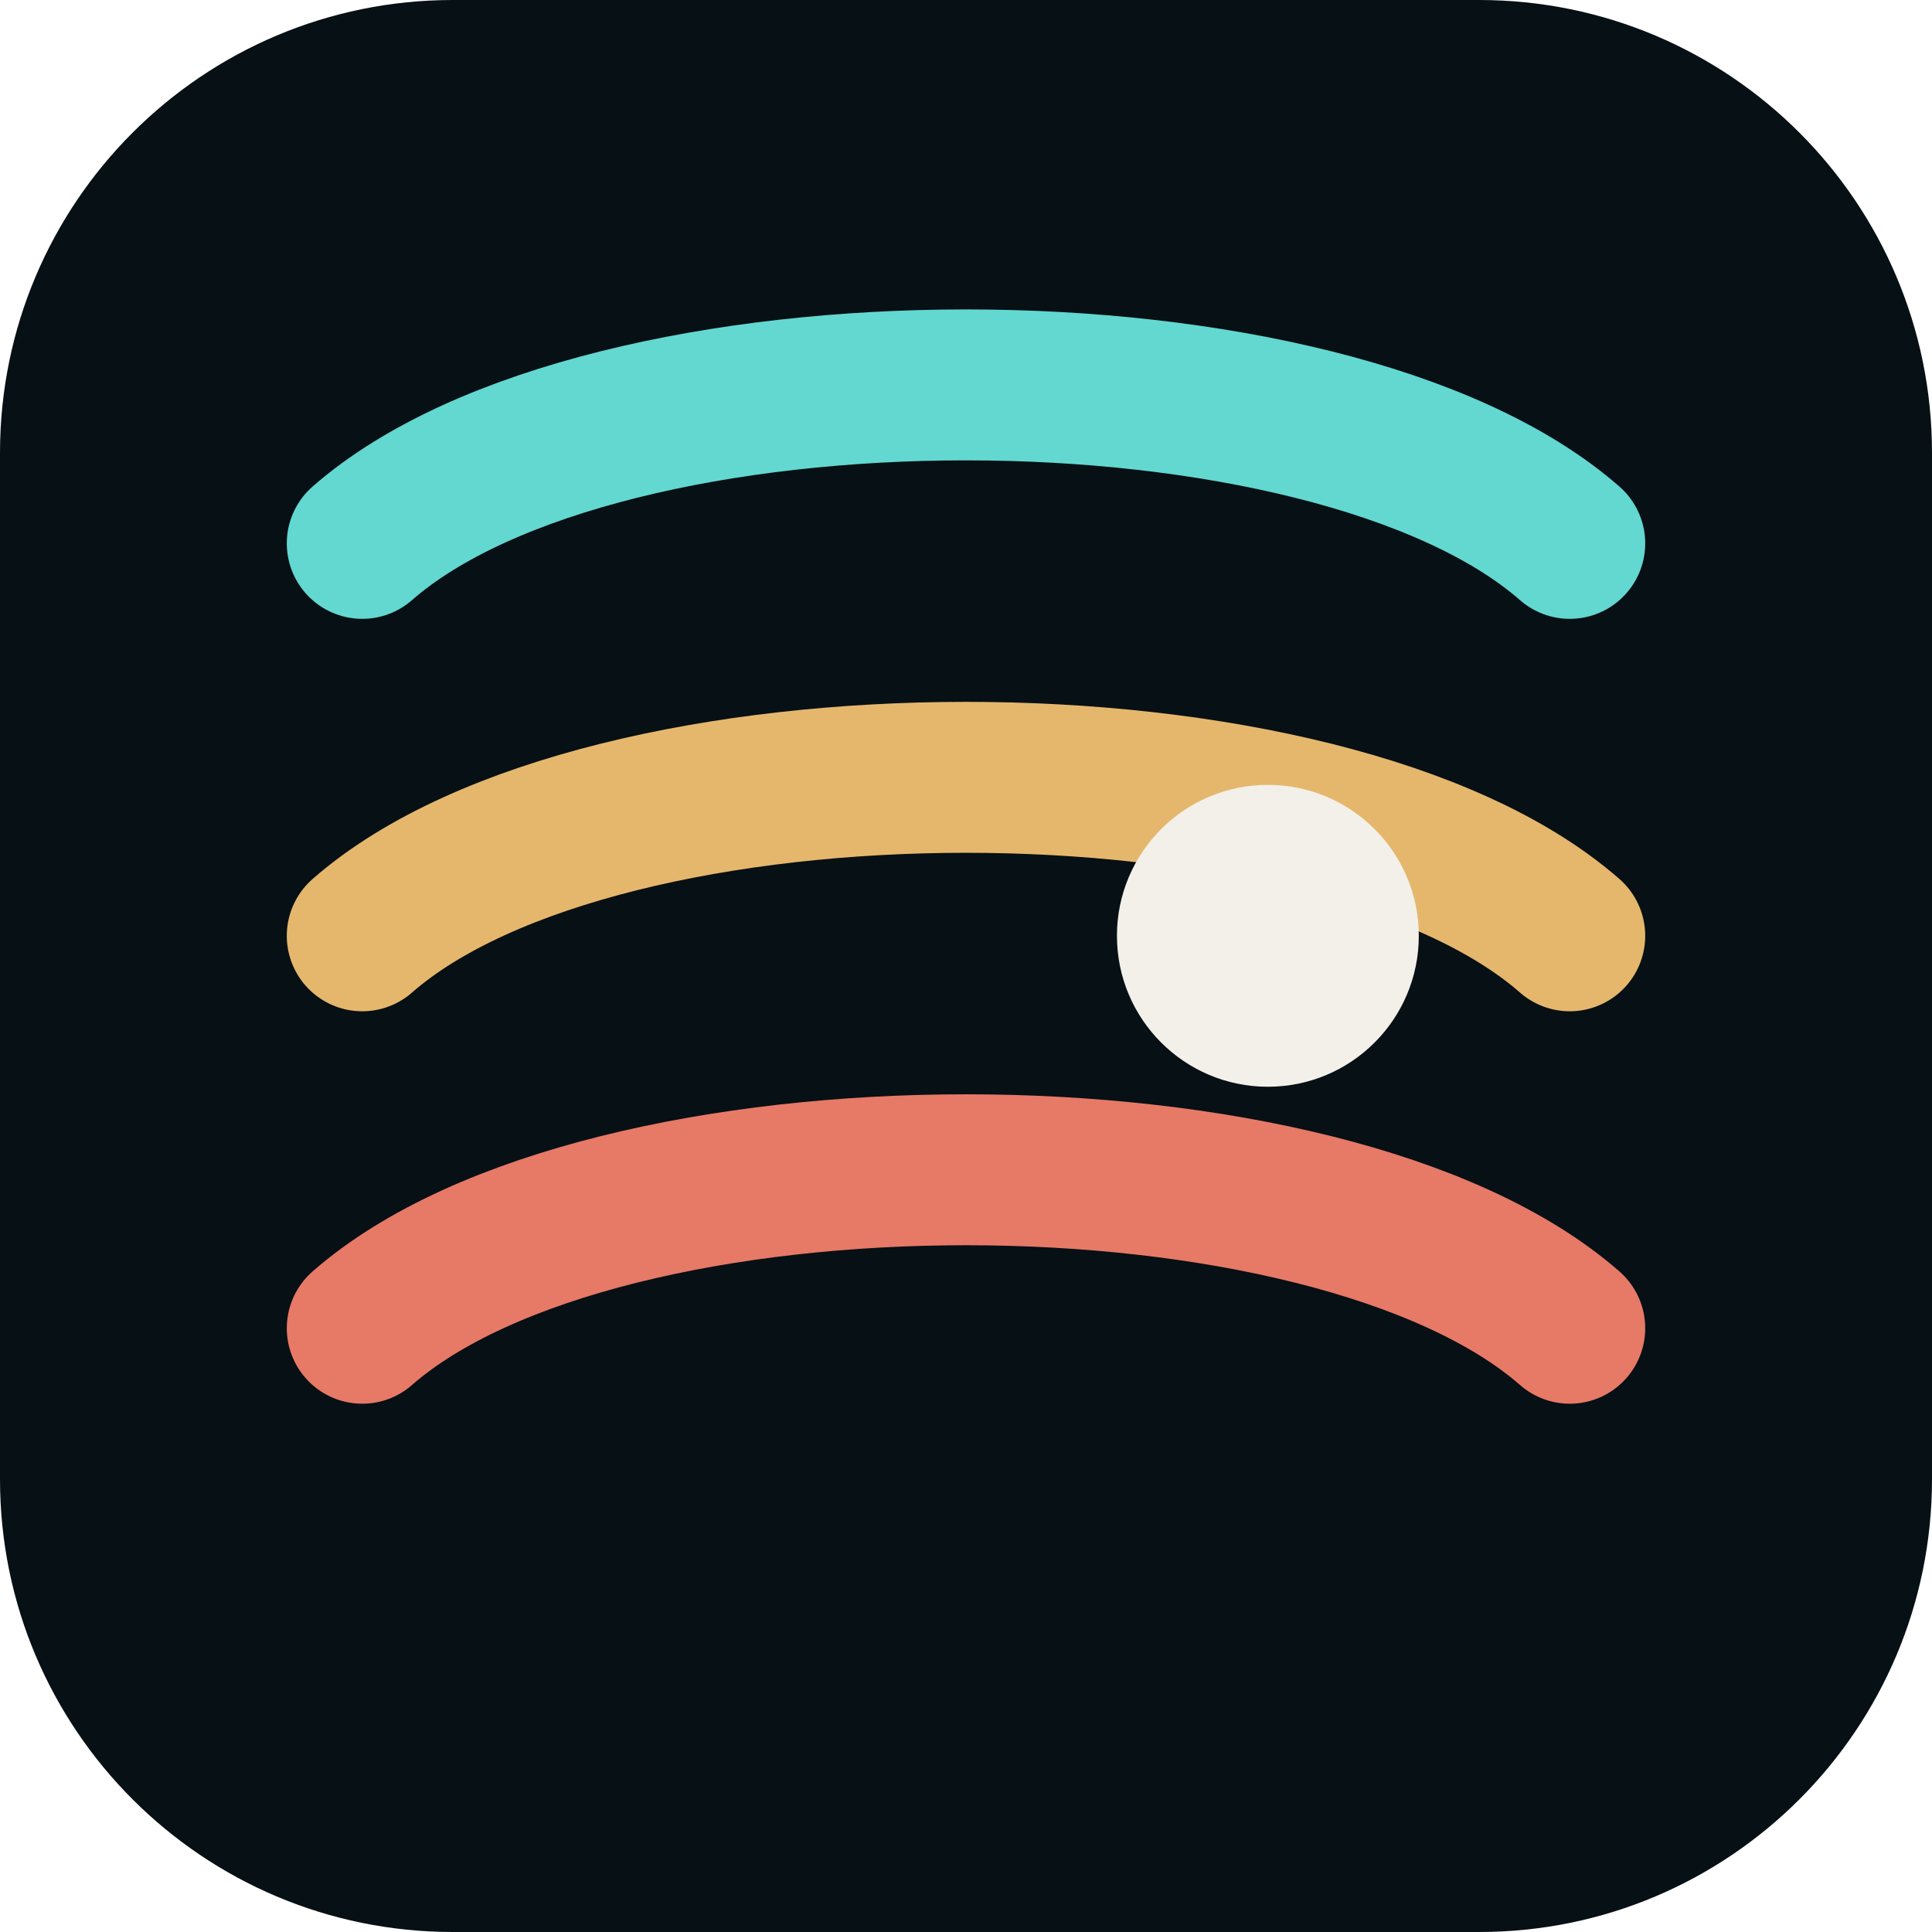
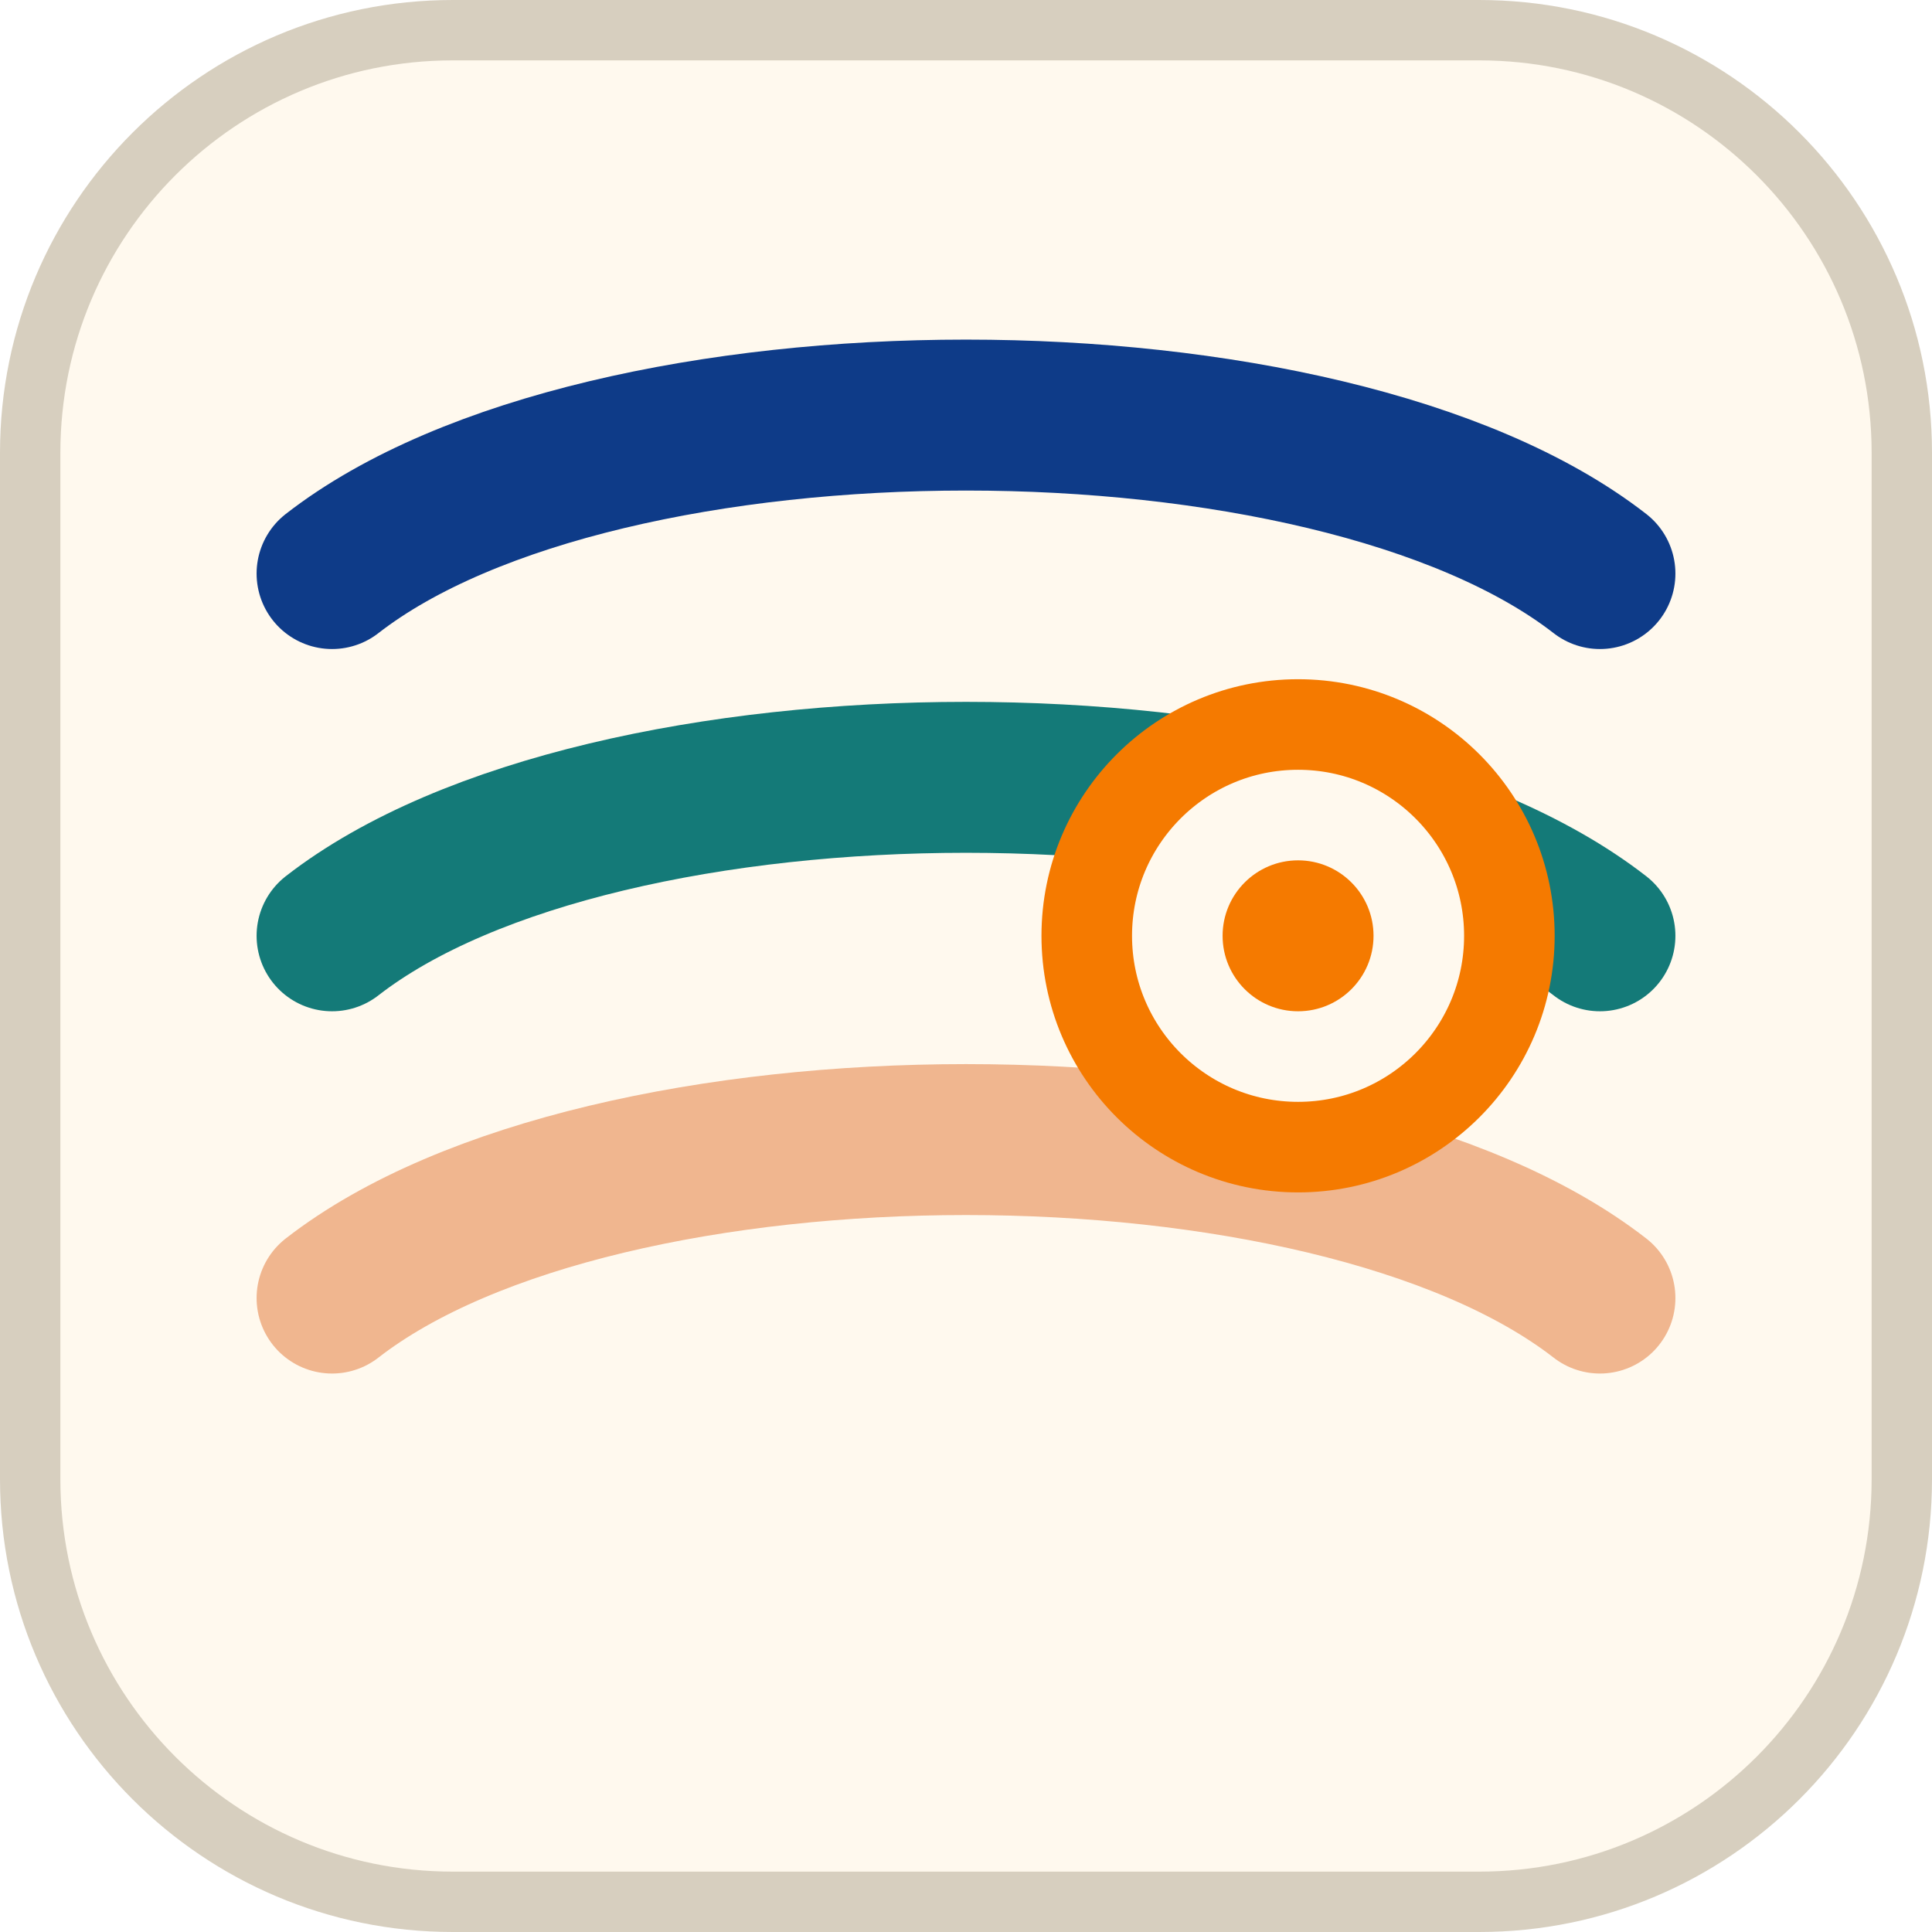
<svg xmlns="http://www.w3.org/2000/svg" width="64" height="64" viewBox="0 0 64 64" fill="none">
-   <rect width="64" height="64" rx="15" fill="#071015" />
-   <path d="M12 18C20 11 44 11 52 18" stroke="#62D8D0" stroke-width="5" stroke-linecap="round" />
-   <path d="M12 31C20 24 44 24 52 31" stroke="#E5B76D" stroke-width="5" stroke-linecap="round" />
-   <path d="M12 44C20 37 44 37 52 44" stroke="#E77967" stroke-width="5" stroke-linecap="round" />
-   <circle cx="42" cy="31" r="5" fill="#F2F0E9" />
+   <rect x="1" y="1" width="62" height="62" rx="14" fill="#FFF9EE" stroke="#D7CFBF" stroke-width="2" />
+   <path d="M11 19C20 12 44 12 53 19" stroke="#0E3B88" stroke-width="5" stroke-linecap="round" />
+   <path d="M11 31C20 24 44 24 53 31" stroke="#147A78" stroke-width="5" stroke-linecap="round" />
+   <path d="M11 43C20 36 44 36 53 43" stroke="#F0B68F" stroke-width="5" stroke-linecap="round" />
+   <circle cx="43" cy="31" r="7" fill="#FFF9EE" stroke="#F57A00" stroke-width="3" />
+   <circle cx="43" cy="31" r="2.5" fill="#F57A00" />
</svg>
